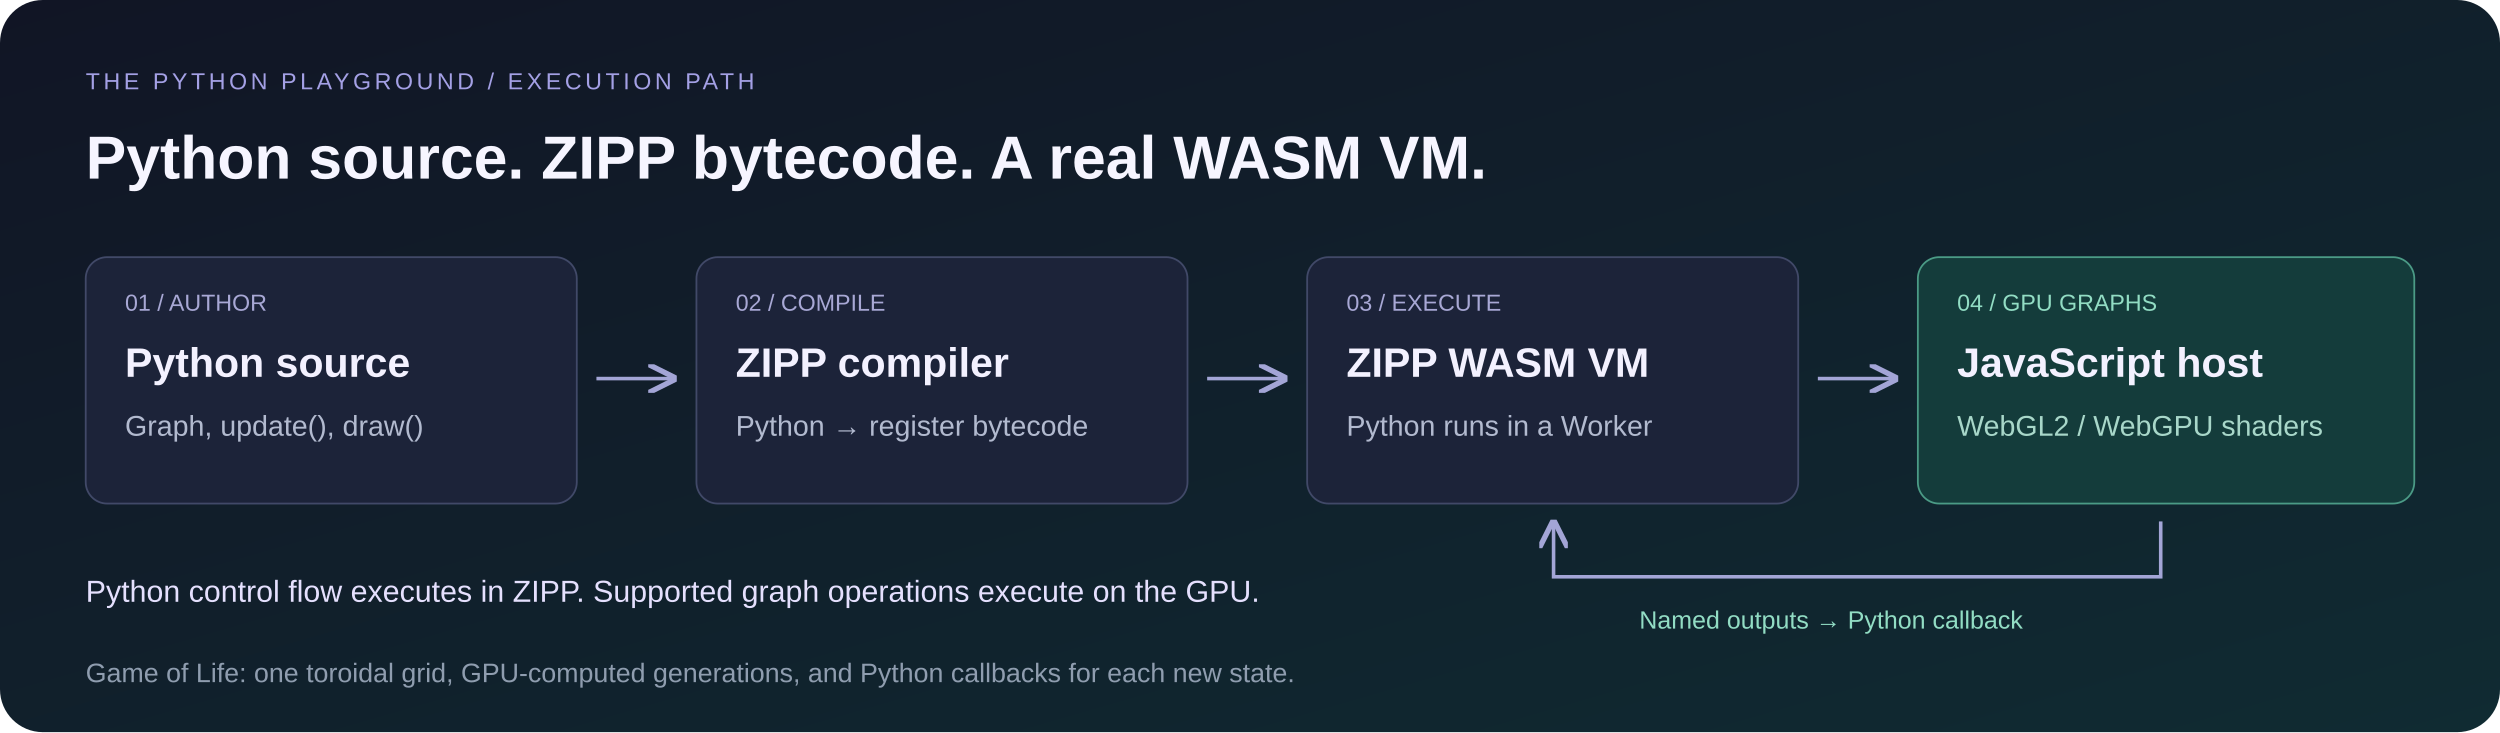
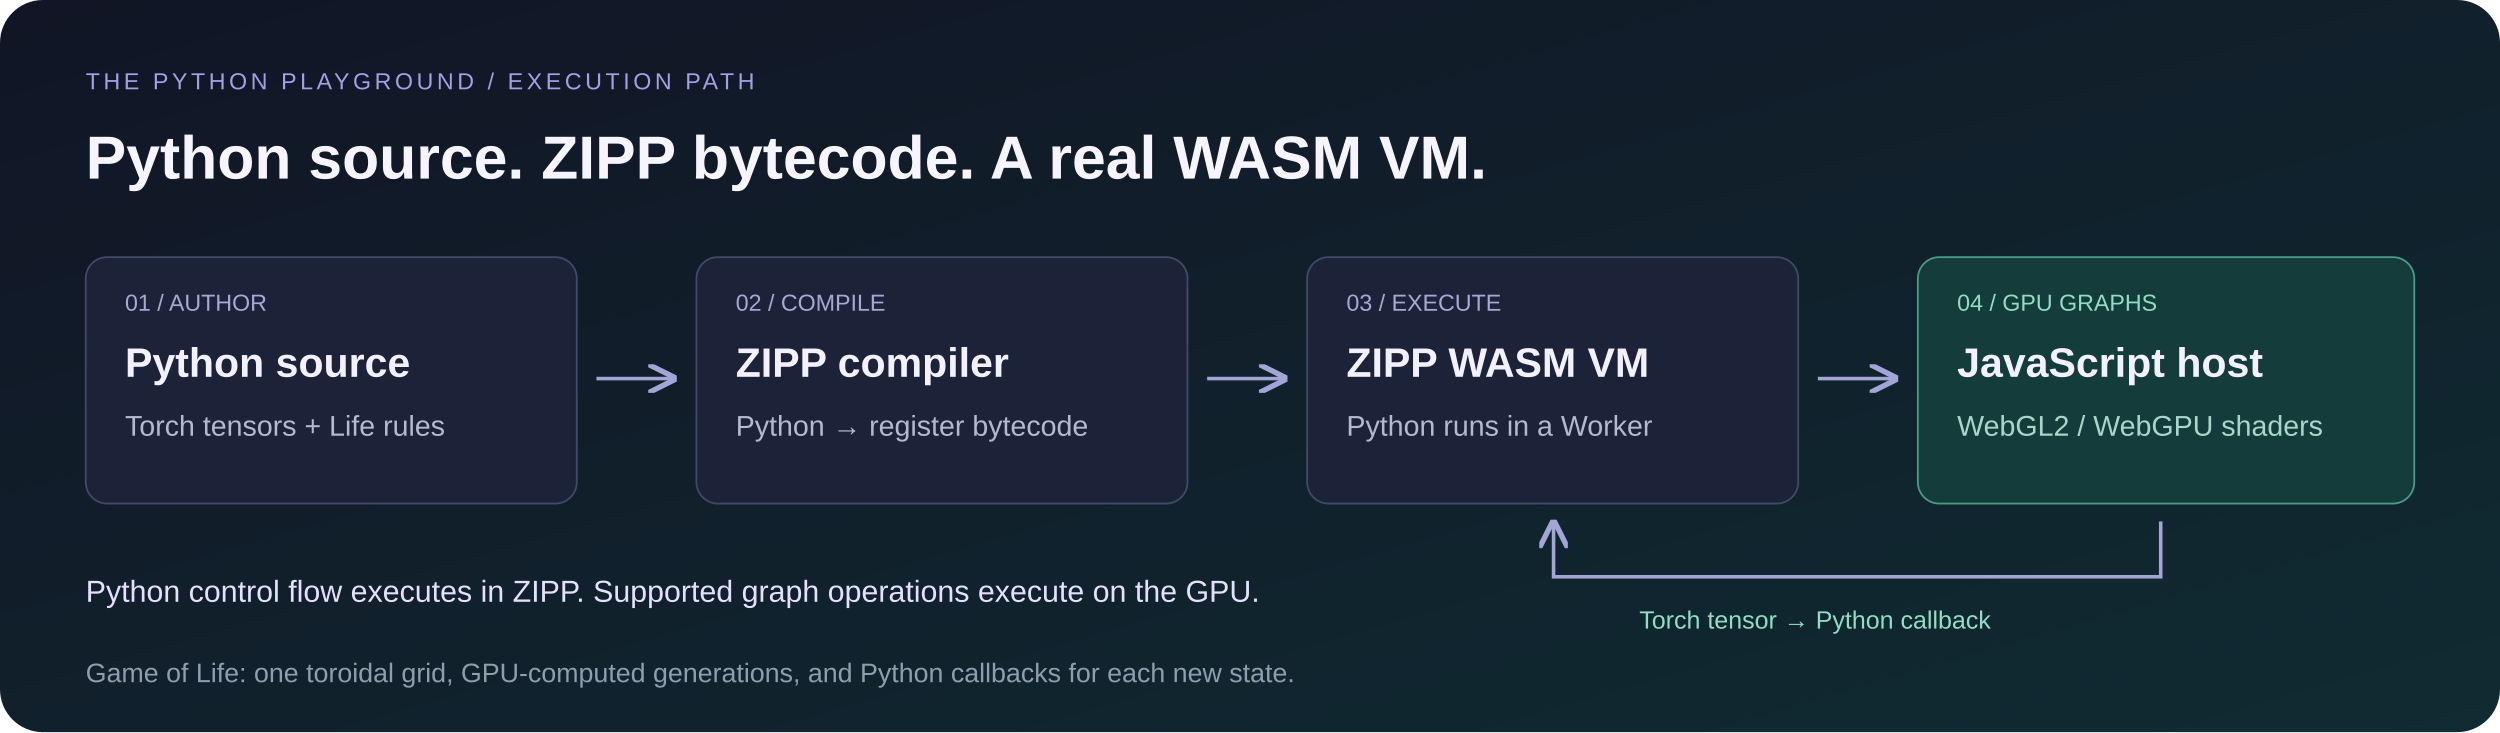
<svg xmlns="http://www.w3.org/2000/svg" width="1400" height="410" viewBox="0 0 1400 410" role="img" aria-labelledby="title desc">
  <defs>
    <linearGradient id="bg" x2="1" y2="1">
      <stop stop-color="#111525" />
      <stop offset="1" stop-color="#102b32" />
    </linearGradient>
    <marker id="arrow" markerWidth="8" markerHeight="8" refX="7" refY="4" orient="auto">
      <path d="M0 0 8 4 0 8" fill="none" stroke="#a3a5d6" stroke-width="1.5" />
    </marker>
  </defs>
  <rect width="1400" height="410" rx="24" fill="url(#bg)" />
  <g font-family="Segoe UI,Arial,sans-serif">
    <text x="48" y="50" fill="#a4a0e5" font-size="13" letter-spacing="2">THE PYTHON PLAYGROUND / EXECUTION PATH</text>
    <text x="48" y="100" fill="#f6f5ff" font-size="34" font-weight="700">Python source. ZIPP bytecode. A real WASM VM.</text>
    <g fill="#1c2339" stroke="#414968">
      <rect x="48" y="144" width="275" height="138" rx="12" />
      <rect x="390" y="144" width="275" height="138" rx="12" />
      <rect x="732" y="144" width="275" height="138" rx="12" />
    </g>
    <rect x="1074" y="144" width="278" height="138" rx="12" fill="#143c3b" stroke="#4b9b86" />
    <g fill="#a8a8d5" font-size="13">
      <text x="70" y="174">01 / AUTHOR</text>
      <text x="412" y="174">02 / COMPILE</text>
      <text x="754" y="174">03 / EXECUTE</text>
      <text x="1096" y="174" fill="#92ddc4">04 / GPU GRAPHS</text>
    </g>
    <g fill="#f3f1ff" font-size="23" font-weight="650">
      <text x="70" y="211">Python source</text>
      <text x="412" y="211">ZIPP compiler</text>
      <text x="754" y="211">ZIPP WASM VM</text>
      <text x="1096" y="211">JavaScript host</text>
    </g>
    <g fill="#b2bacf" font-size="16">
-       <text x="70" y="244">Graph, update(), draw()</text>
+       <text x="70" y="244">Torch tensors + Life rules</text>
      <text x="412" y="244">Python → register bytecode</text>
      <text x="754" y="244">Python runs in a Worker</text>
      <text x="1096" y="244" fill="#a8d7c9">WebGL2 / WebGPU shaders</text>
    </g>
    <g fill="none" stroke="#a3a5d6" stroke-width="2" marker-end="url(#arrow)">
      <path d="M334 212h43" />
      <path d="M676 212h43" />
      <path d="M1018 212h43" />
      <path d="M1210 292v31H870v-30" />
    </g>
    <text x="48" y="337" fill="#e5e0fe" font-size="17">Python control flow executes in ZIPP. Supported graph operations execute on the GPU.</text>
-     <text x="918" y="352" fill="#92ddc4" font-size="14">Named outputs → Python callback</text>
+     <text x="918" y="352" fill="#92ddc4" font-size="14">Torch tensor → Python callback</text>
    <text x="48" y="382" fill="#8f9daf" font-size="15">Game of Life: one toroidal grid, GPU-computed generations, and Python callbacks for each new state.</text>
  </g>
</svg>
